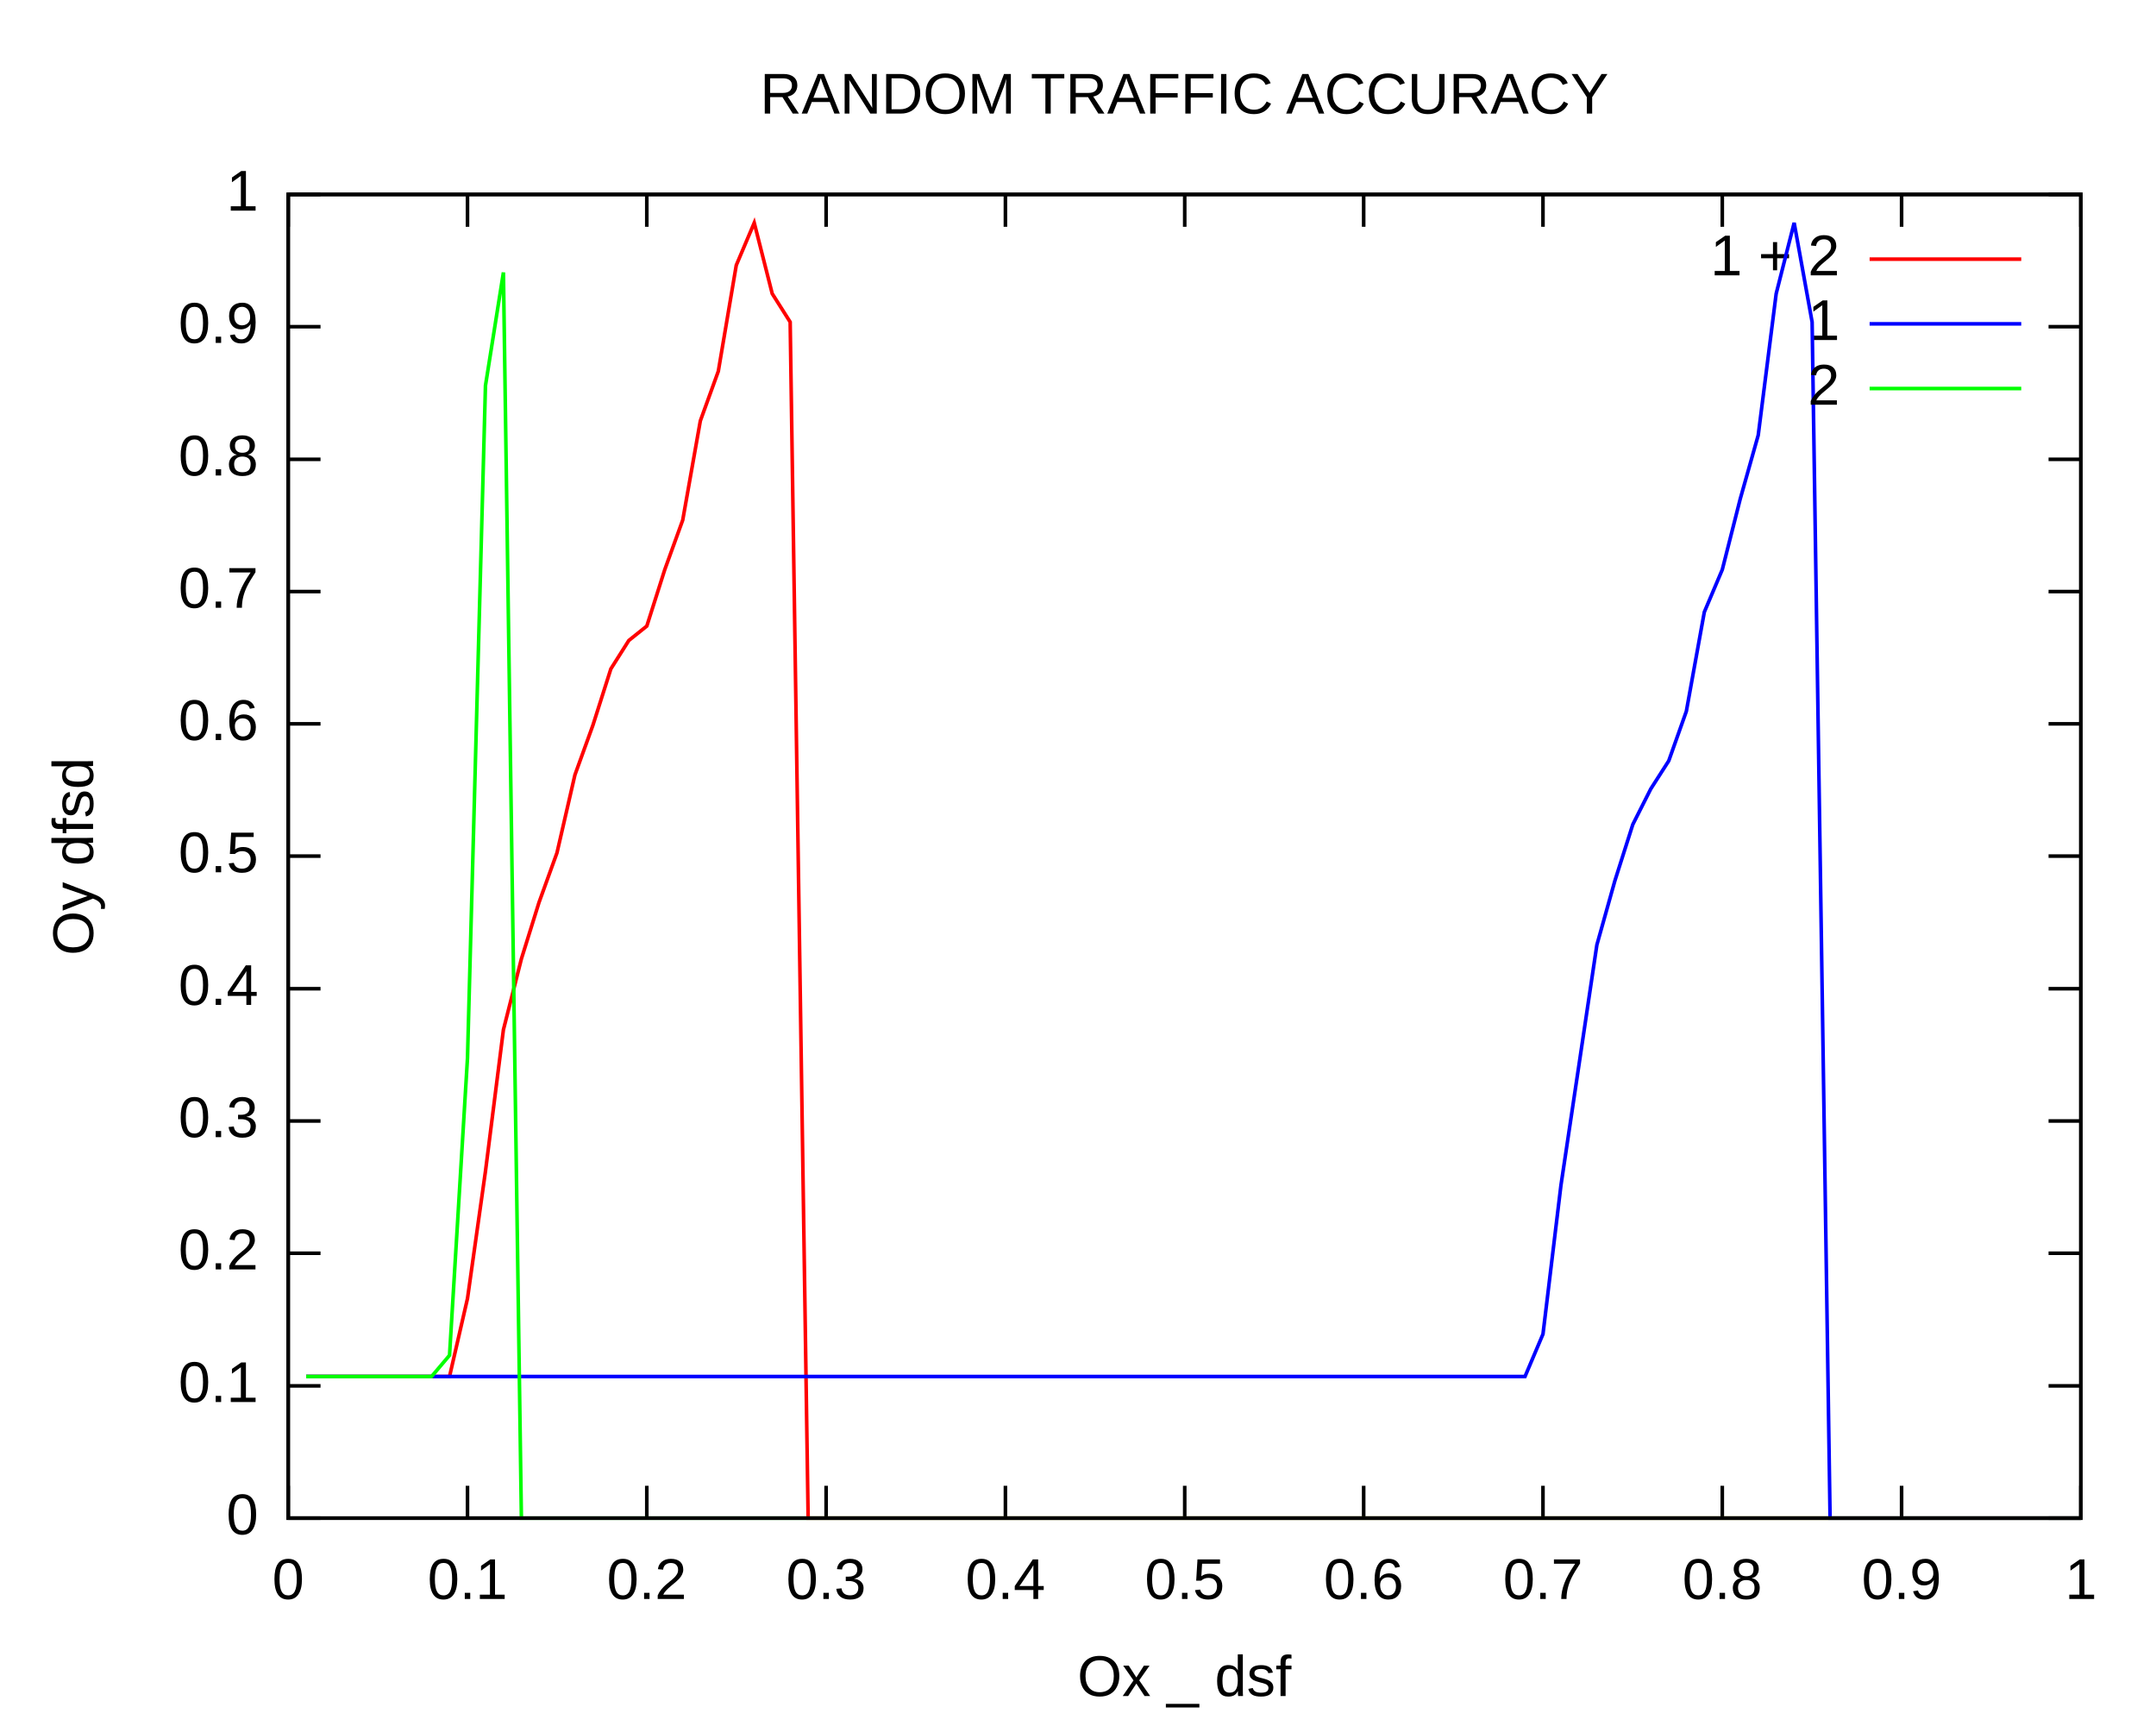
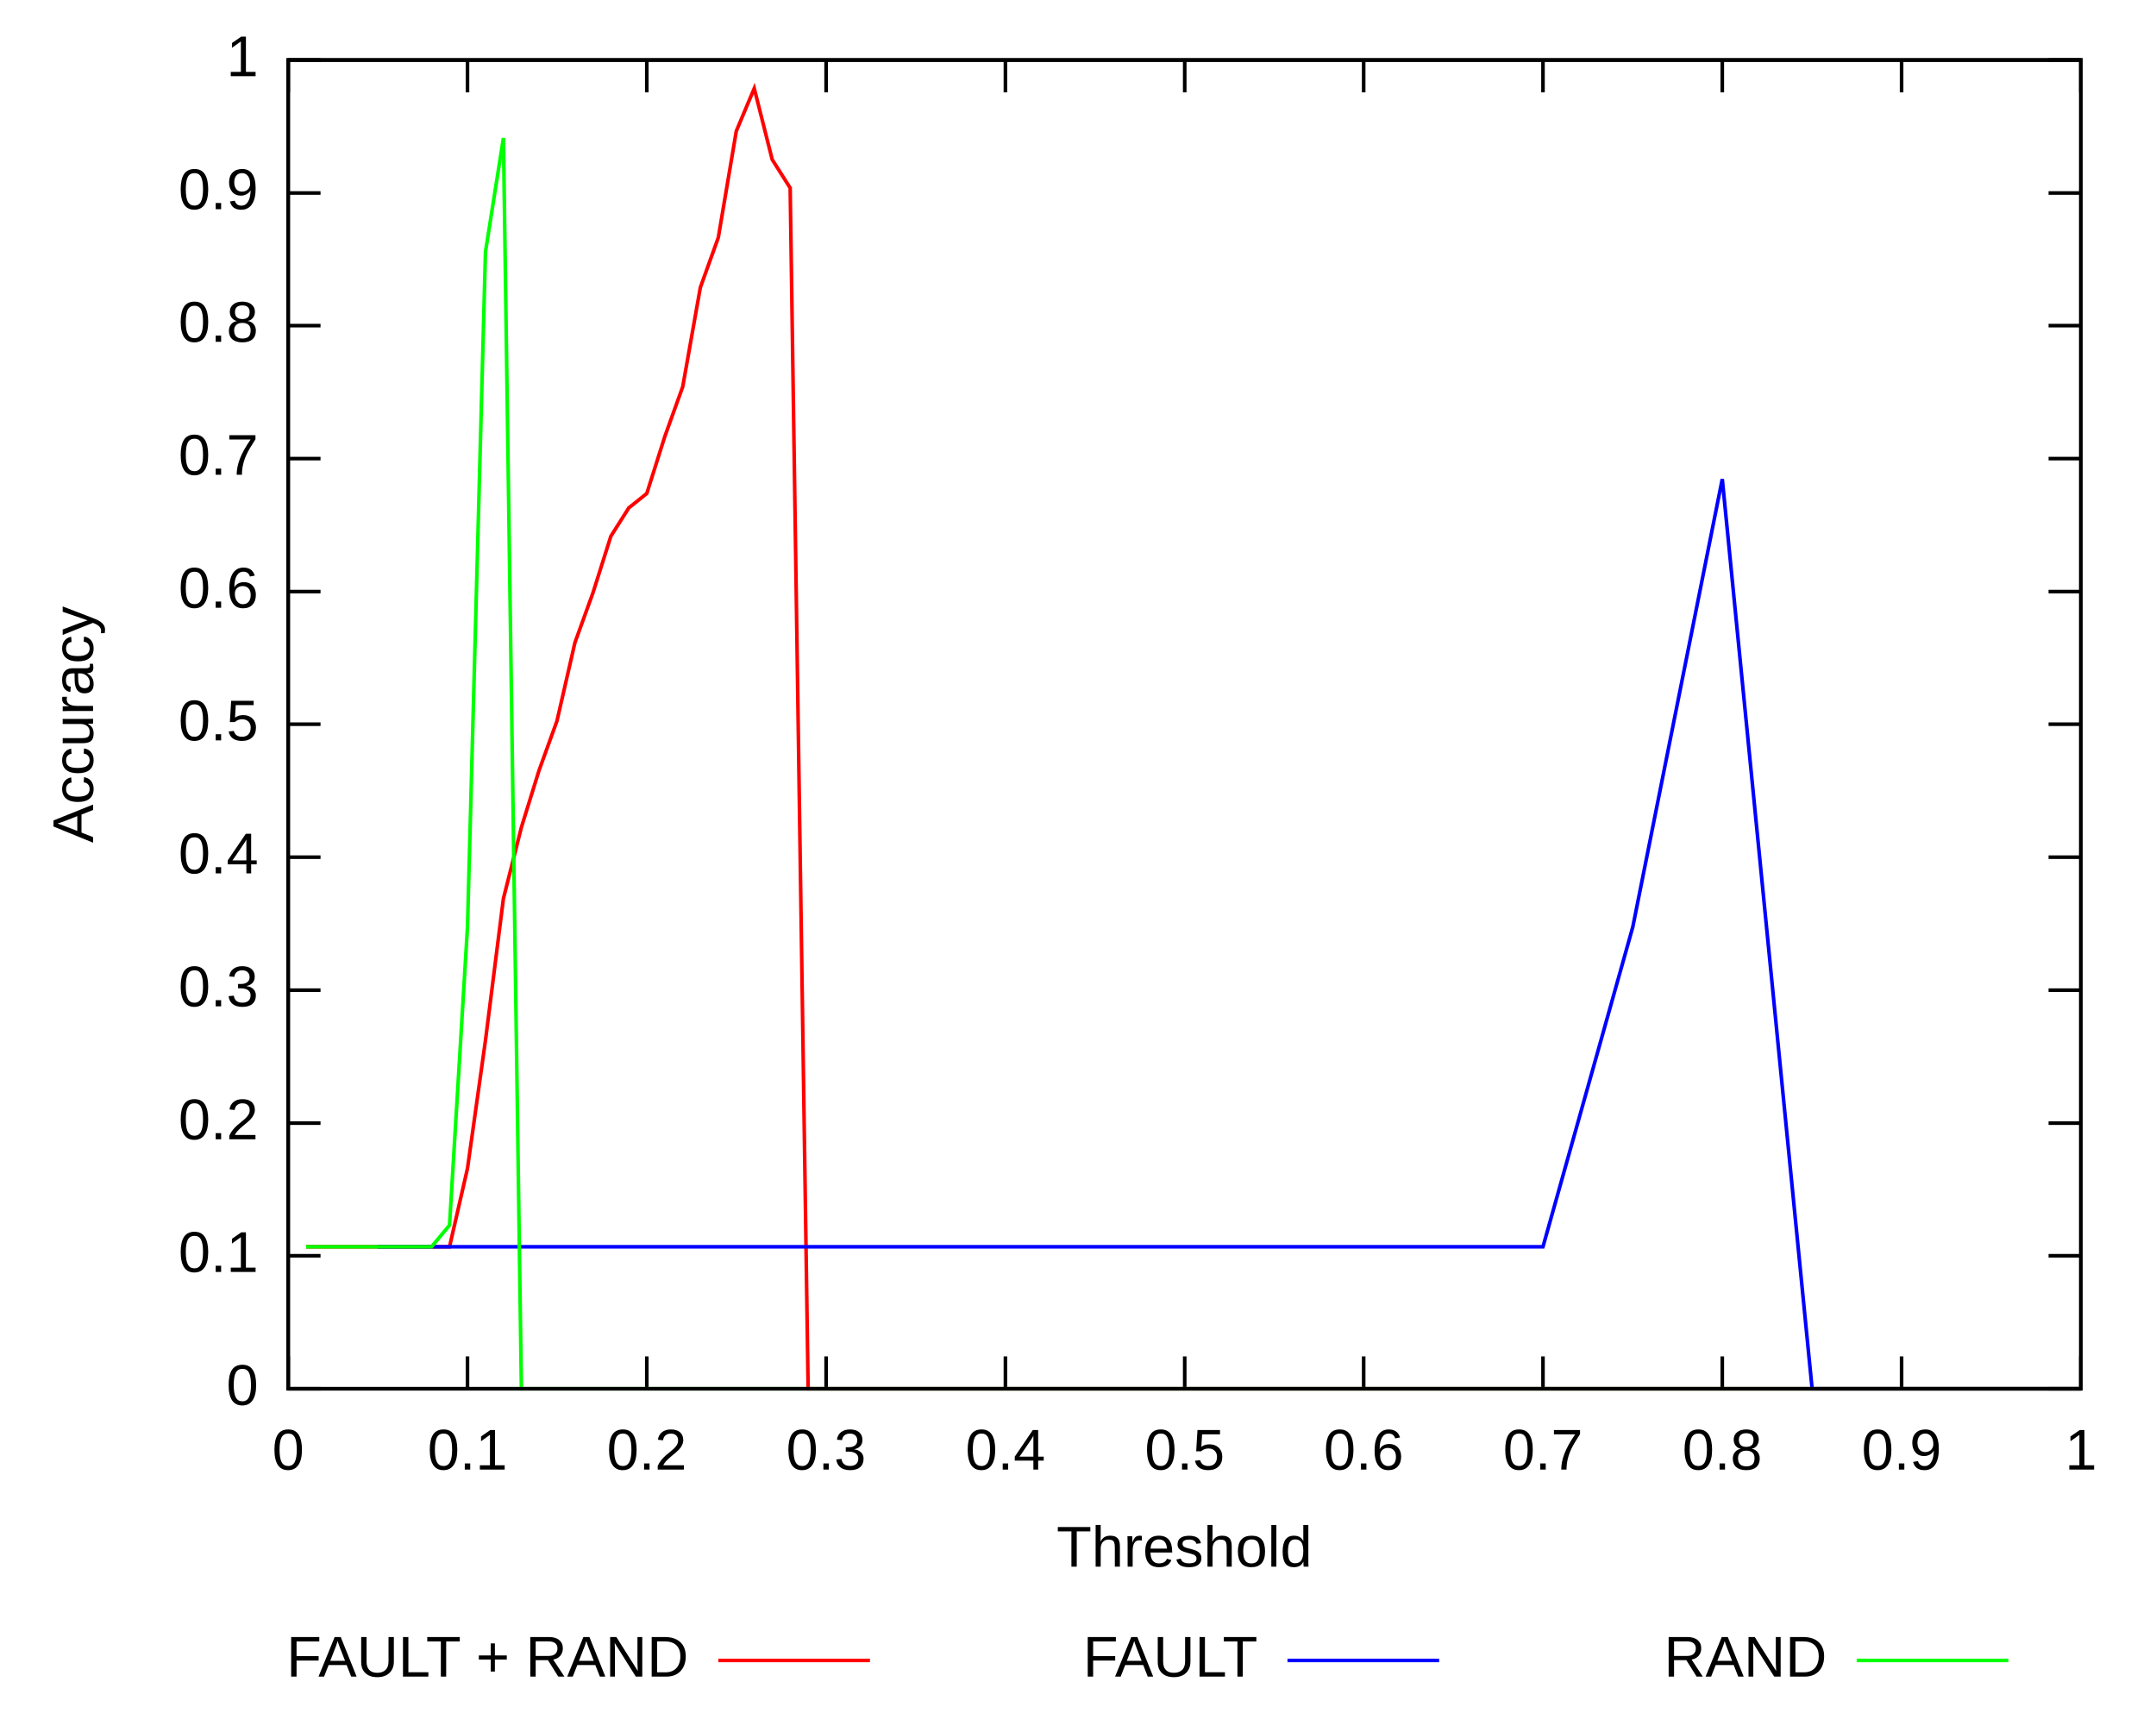
<svg xmlns="http://www.w3.org/2000/svg" xmlns:xlink="http://www.w3.org/1999/xlink" width="600" height="480" viewBox="0 0 600 480">
  <defs>
    <circle id="gpDot" r="0.5" stroke-width="0.5" />
    <path id="gpPt0" stroke-width="0.222" stroke="currentColor" d="M-1,0 h2 M0,-1 v2" />
    <path id="gpPt1" stroke-width="0.222" stroke="currentColor" d="M-1,-1 L1,1 M1,-1 L-1,1" />
    <path id="gpPt2" stroke-width="0.222" stroke="currentColor" d="M-1,0 L1,0 M0,-1 L0,1 M-1,-1 L1,1 M-1,1 L1,-1" />
    <rect id="gpPt3" stroke-width="0.222" stroke="currentColor" x="-1" y="-1" width="2" height="2" />
    <rect id="gpPt4" stroke-width="0.222" stroke="currentColor" fill="currentColor" x="-1" y="-1" width="2" height="2" />
    <circle id="gpPt5" stroke-width="0.222" stroke="currentColor" cx="0" cy="0" r="1" />
    <use xlink:href="#gpPt5" id="gpPt6" fill="currentColor" stroke="none" />
    <path id="gpPt7" stroke-width="0.222" stroke="currentColor" d="M0,-1.33 L-1.33,0.67 L1.33,0.67 z" />
    <use xlink:href="#gpPt7" id="gpPt8" fill="currentColor" stroke="none" />
    <use xlink:href="#gpPt7" id="gpPt9" stroke="currentColor" transform="rotate(180)" />
    <use xlink:href="#gpPt9" id="gpPt10" fill="currentColor" stroke="none" />
    <use xlink:href="#gpPt3" id="gpPt11" stroke="currentColor" transform="rotate(45)" />
    <use xlink:href="#gpPt11" id="gpPt12" fill="currentColor" stroke="none" />
  </defs>
  <g style="fill:none; color:white; stroke:currentColor; stroke-width:1.00; stroke-linecap:butt; stroke-linejoin:miter">
</g>
  <g style="fill:none; color:black; stroke:currentColor; stroke-width:1.00; stroke-linecap:butt; stroke-linejoin:miter">
-     <path d="M80.2,422.4 L89.2,422.4 M579.1,422.4 L570.1,422.4 " />
-     <g transform="translate(71.9,426.9)" style="stroke:none; fill:black; font-family:Arial; font-size:12.00pt; text-anchor:end">
+     <path d="M80.2,386.4 L89.2,386.4 M579.1,386.4 L570.1,386.4 " />
+     <g transform="translate(71.9,390.9)" style="stroke:none; fill:black; font-family:Arial; font-size:12.00pt; text-anchor:end">
      <text> 0</text>
    </g>
-     <path d="M80.2,385.6 L89.2,385.6 M579.1,385.6 L570.1,385.6 " />
-     <g transform="translate(71.9,390.1)" style="stroke:none; fill:black; font-family:Arial; font-size:12.00pt; text-anchor:end">
+     <path d="M80.2,349.4 L89.2,349.4 M579.1,349.4 L570.1,349.4 " />
+     <g transform="translate(71.9,353.9)" style="stroke:none; fill:black; font-family:Arial; font-size:12.00pt; text-anchor:end">
      <text> 0.1</text>
    </g>
-     <path d="M80.2,348.7 L89.2,348.7 M579.1,348.7 L570.1,348.7 " />
-     <g transform="translate(71.9,353.2)" style="stroke:none; fill:black; font-family:Arial; font-size:12.00pt; text-anchor:end">
+     <path d="M80.2,312.5 L89.2,312.5 M579.1,312.5 L570.1,312.5 " />
+     <g transform="translate(71.9,317.0)" style="stroke:none; fill:black; font-family:Arial; font-size:12.00pt; text-anchor:end">
      <text> 0.2</text>
    </g>
-     <path d="M80.2,311.9 L89.2,311.9 M579.1,311.9 L570.1,311.9 " />
-     <g transform="translate(71.9,316.4)" style="stroke:none; fill:black; font-family:Arial; font-size:12.00pt; text-anchor:end">
+     <path d="M80.2,275.5 L89.2,275.5 M579.1,275.5 L570.1,275.5 " />
+     <g transform="translate(71.9,280.0)" style="stroke:none; fill:black; font-family:Arial; font-size:12.00pt; text-anchor:end">
      <text> 0.3</text>
    </g>
-     <path d="M80.2,275.1 L89.2,275.1 M579.1,275.1 L570.1,275.1 " />
-     <g transform="translate(71.9,279.6)" style="stroke:none; fill:black; font-family:Arial; font-size:12.00pt; text-anchor:end">
+     <path d="M80.2,238.5 L89.2,238.5 M579.1,238.5 L570.1,238.5 " />
+     <g transform="translate(71.9,243.0)" style="stroke:none; fill:black; font-family:Arial; font-size:12.00pt; text-anchor:end">
      <text> 0.4</text>
    </g>
-     <path d="M80.2,238.2 L89.2,238.2 M579.1,238.2 L570.1,238.2 " />
-     <g transform="translate(71.9,242.7)" style="stroke:none; fill:black; font-family:Arial; font-size:12.00pt; text-anchor:end">
+     <path d="M80.2,201.5 L89.2,201.5 M579.1,201.5 L570.1,201.5 " />
+     <g transform="translate(71.9,206.0)" style="stroke:none; fill:black; font-family:Arial; font-size:12.00pt; text-anchor:end">
      <text> 0.5</text>
-     </g>
-     <path d="M80.2,201.4 L89.2,201.4 M579.1,201.4 L570.1,201.4 " />
-     <g transform="translate(71.9,205.9)" style="stroke:none; fill:black; font-family:Arial; font-size:12.00pt; text-anchor:end">
-       <text> 0.6</text>
    </g>
    <path d="M80.2,164.6 L89.2,164.6 M579.1,164.6 L570.1,164.6 " />
    <g transform="translate(71.9,169.1)" style="stroke:none; fill:black; font-family:Arial; font-size:12.00pt; text-anchor:end">
+       <text> 0.6</text>
+     </g>
+     <path d="M80.2,127.6 L89.2,127.6 M579.1,127.6 L570.1,127.6 " />
+     <g transform="translate(71.9,132.1)" style="stroke:none; fill:black; font-family:Arial; font-size:12.00pt; text-anchor:end">
      <text> 0.7</text>
    </g>
-     <path d="M80.2,127.8 L89.2,127.8 M579.1,127.8 L570.1,127.8 " />
-     <g transform="translate(71.9,132.3)" style="stroke:none; fill:black; font-family:Arial; font-size:12.00pt; text-anchor:end">
+     <path d="M80.2,90.6 L89.2,90.6 M579.1,90.6 L570.1,90.6 " />
+     <g transform="translate(71.9,95.1)" style="stroke:none; fill:black; font-family:Arial; font-size:12.00pt; text-anchor:end">
      <text> 0.8</text>
    </g>
-     <path d="M80.2,90.9 L89.2,90.9 M579.1,90.9 L570.1,90.9 " />
-     <g transform="translate(71.9,95.4)" style="stroke:none; fill:black; font-family:Arial; font-size:12.00pt; text-anchor:end">
+     <path d="M80.2,53.7 L89.2,53.7 M579.1,53.7 L570.1,53.7 " />
+     <g transform="translate(71.9,58.2)" style="stroke:none; fill:black; font-family:Arial; font-size:12.00pt; text-anchor:end">
      <text> 0.9</text>
    </g>
-     <path d="M80.2,54.1 L89.2,54.1 M579.1,54.1 L570.1,54.1 " />
-     <g transform="translate(71.9,58.6)" style="stroke:none; fill:black; font-family:Arial; font-size:12.00pt; text-anchor:end">
+     <path d="M80.2,16.7 L89.2,16.7 M579.1,16.7 L570.1,16.7 " />
+     <g transform="translate(71.9,21.2)" style="stroke:none; fill:black; font-family:Arial; font-size:12.00pt; text-anchor:end">
      <text> 1</text>
    </g>
-     <path d="M80.2,422.4 L80.2,413.4 M80.2,54.1 L80.2,63.1 " />
-     <g transform="translate(80.2,444.9)" style="stroke:none; fill:black; font-family:Arial; font-size:12.00pt; text-anchor:middle">
+     <path d="M80.2,386.4 L80.2,377.4 M80.2,16.7 L80.2,25.7 " />
+     <g transform="translate(80.2,408.9)" style="stroke:none; fill:black; font-family:Arial; font-size:12.00pt; text-anchor:middle">
      <text> 0</text>
    </g>
-     <path d="M130.1,422.4 L130.1,413.4 M130.1,54.1 L130.1,63.1 " />
-     <g transform="translate(130.1,444.9)" style="stroke:none; fill:black; font-family:Arial; font-size:12.00pt; text-anchor:middle">
+     <path d="M130.1,386.4 L130.1,377.4 M130.1,16.7 L130.1,25.7 " />
+     <g transform="translate(130.1,408.9)" style="stroke:none; fill:black; font-family:Arial; font-size:12.00pt; text-anchor:middle">
      <text> 0.1</text>
    </g>
-     <path d="M180.0,422.4 L180.0,413.4 M180.0,54.1 L180.0,63.1 " />
-     <g transform="translate(180.0,444.9)" style="stroke:none; fill:black; font-family:Arial; font-size:12.00pt; text-anchor:middle">
+     <path d="M180.0,386.4 L180.0,377.4 M180.0,16.7 L180.0,25.7 " />
+     <g transform="translate(180.0,408.9)" style="stroke:none; fill:black; font-family:Arial; font-size:12.00pt; text-anchor:middle">
      <text> 0.2</text>
    </g>
-     <path d="M229.9,422.4 L229.9,413.4 M229.9,54.1 L229.9,63.1 " />
-     <g transform="translate(229.9,444.9)" style="stroke:none; fill:black; font-family:Arial; font-size:12.00pt; text-anchor:middle">
+     <path d="M229.9,386.4 L229.9,377.4 M229.9,16.7 L229.9,25.7 " />
+     <g transform="translate(229.9,408.9)" style="stroke:none; fill:black; font-family:Arial; font-size:12.00pt; text-anchor:middle">
      <text> 0.3</text>
    </g>
-     <path d="M279.8,422.4 L279.8,413.4 M279.8,54.1 L279.8,63.1 " />
-     <g transform="translate(279.8,444.9)" style="stroke:none; fill:black; font-family:Arial; font-size:12.00pt; text-anchor:middle">
+     <path d="M279.8,386.4 L279.8,377.4 M279.8,16.7 L279.8,25.7 " />
+     <g transform="translate(279.8,408.9)" style="stroke:none; fill:black; font-family:Arial; font-size:12.00pt; text-anchor:middle">
      <text> 0.4</text>
    </g>
-     <path d="M329.7,422.4 L329.7,413.4 M329.7,54.1 L329.7,63.1 " />
-     <g transform="translate(329.7,444.9)" style="stroke:none; fill:black; font-family:Arial; font-size:12.00pt; text-anchor:middle">
+     <path d="M329.7,386.4 L329.7,377.4 M329.7,16.7 L329.7,25.7 " />
+     <g transform="translate(329.7,408.9)" style="stroke:none; fill:black; font-family:Arial; font-size:12.00pt; text-anchor:middle">
      <text> 0.5</text>
    </g>
-     <path d="M379.5,422.4 L379.5,413.4 M379.5,54.1 L379.5,63.1 " />
-     <g transform="translate(379.5,444.9)" style="stroke:none; fill:black; font-family:Arial; font-size:12.00pt; text-anchor:middle">
+     <path d="M379.5,386.4 L379.5,377.4 M379.5,16.7 L379.5,25.7 " />
+     <g transform="translate(379.5,408.9)" style="stroke:none; fill:black; font-family:Arial; font-size:12.00pt; text-anchor:middle">
      <text> 0.6</text>
    </g>
-     <path d="M429.4,422.4 L429.4,413.4 M429.4,54.1 L429.4,63.1 " />
-     <g transform="translate(429.4,444.9)" style="stroke:none; fill:black; font-family:Arial; font-size:12.00pt; text-anchor:middle">
+     <path d="M429.4,386.4 L429.4,377.4 M429.4,16.7 L429.4,25.7 " />
+     <g transform="translate(429.4,408.9)" style="stroke:none; fill:black; font-family:Arial; font-size:12.00pt; text-anchor:middle">
      <text> 0.7</text>
    </g>
-     <path d="M479.3,422.4 L479.3,413.4 M479.3,54.1 L479.3,63.1 " />
-     <g transform="translate(479.3,444.9)" style="stroke:none; fill:black; font-family:Arial; font-size:12.00pt; text-anchor:middle">
+     <path d="M479.3,386.4 L479.3,377.4 M479.3,16.7 L479.3,25.7 " />
+     <g transform="translate(479.3,408.9)" style="stroke:none; fill:black; font-family:Arial; font-size:12.00pt; text-anchor:middle">
      <text> 0.8</text>
    </g>
-     <path d="M529.2,422.4 L529.2,413.4 M529.2,54.1 L529.2,63.1 " />
-     <g transform="translate(529.2,444.9)" style="stroke:none; fill:black; font-family:Arial; font-size:12.00pt; text-anchor:middle">
+     <path d="M529.2,386.4 L529.2,377.4 M529.2,16.7 L529.2,25.7 " />
+     <g transform="translate(529.2,408.9)" style="stroke:none; fill:black; font-family:Arial; font-size:12.00pt; text-anchor:middle">
      <text> 0.9</text>
    </g>
-     <path d="M579.1,422.4 L579.1,413.4 M579.1,54.1 L579.1,63.1 " />
-     <g transform="translate(579.1,444.9)" style="stroke:none; fill:black; font-family:Arial; font-size:12.00pt; text-anchor:middle">
+     <path d="M579.1,386.4 L579.1,377.4 M579.1,16.7 L579.1,25.7 " />
+     <g transform="translate(579.1,408.9)" style="stroke:none; fill:black; font-family:Arial; font-size:12.00pt; text-anchor:middle">
      <text> 1</text>
    </g>
-     <path d="M80.2,54.1 L80.2,422.4 L579.1,422.4 L579.1,54.1 L80.2,54.1 Z " />
-     <g transform="translate(25.9,238.3) rotate(270)" style="stroke:none; fill:black; font-family:Arial; font-size:12.00pt; text-anchor:middle">
-       <text>Oy dfsd</text>
+     <path d="M80.2,16.7 L80.2,386.4 L579.1,386.4 L579.1,16.7 L80.2,16.7 Z " />
+     <g transform="translate(25.9,201.6) rotate(270)" style="stroke:none; fill:black; font-family:Arial; font-size:12.00pt; text-anchor:middle">
+       <text>Accuracy</text>
    </g>
-     <g transform="translate(329.6,471.9)" style="stroke:none; fill:black; font-family:Arial; font-size:12.00pt; text-anchor:middle">
-       <text>Ox _ dsf</text>
+     <g transform="translate(329.6,435.9)" style="stroke:none; fill:black; font-family:Arial; font-size:12.00pt; text-anchor:middle">
+       <text>Threshold</text>
    </g>
-     <g transform="translate(329.6,31.6)" style="stroke:none; fill:black; font-family:Arial; font-size:12.00pt; text-anchor:middle">
-       <text>RANDOM TRAFFIC ACCURACY</text>
+     <g transform="translate(329.6,30.2)" style="stroke:none; fill:black; font-family:Arial; font-size:12.00pt; text-anchor:middle">
+       <text />
    </g>
  </g>
  <a xlink:title="Plot #1">
    <g style="fill:none; color:green; stroke:currentColor; stroke-width:1.00; stroke-linecap:butt; stroke-linejoin:miter">
-       <g transform="translate(512.0,76.6)" style="stroke:none; fill:black; font-family:Arial; font-size:12.00pt; text-anchor:end">
-         <text>1 + 2</text>
+       <g transform="translate(191.6,466.5)" style="stroke:none; fill:black; font-family:Arial; font-size:12.00pt; text-anchor:end">
+         <text>FAULT + RAND</text>
      </g>
-       <path stroke="rgb(255,   0,   0)" d="M520.3,72.1 L562.5,72.1 M85.2,383.0 L90.2,383.0 L95.2,383.0 L100.2,383.0 L105.1,383.0 L110.1,383.0    L115.1,383.0 L120.1,383.0 L125.1,383.0 L130.1,361.3 L135.1,325.9 L140.1,286.5 L145.1,266.8 L150.0,251.1    L155.0,237.3 L160.0,215.6 L165.0,201.8 L170.0,186.1 L175.0,178.2 L180.0,174.2 L185.0,158.5 L190.0,144.7    L194.9,117.1 L199.9,103.3 L204.9,73.8 L209.9,62.0 L214.9,81.7 L219.9,89.6 L224.9,422.4 L229.9,422.4    L234.9,422.4 L239.8,422.4 L244.8,422.4 L249.8,422.4 L254.8,422.4 L259.8,422.4 L264.8,422.4 L269.8,422.4    L274.8,422.4 L279.8,422.4 L284.7,422.4 L289.7,422.4 L294.7,422.4 L299.7,422.4 L304.7,422.4 L309.7,422.4    L314.7,422.4 L319.7,422.4 L324.7,422.4 L329.7,422.4 L334.6,422.4 L339.6,422.4 L344.6,422.4 L349.6,422.4    L354.6,422.4 L359.6,422.4 L364.6,422.4 L369.6,422.4 L374.6,422.4 L379.5,422.4 L384.5,422.4 L389.5,422.4    L394.5,422.4 L399.5,422.4 L404.5,422.4 L409.5,422.4 L414.5,422.4 L419.5,422.4 L424.4,422.4 L429.4,422.4    L434.4,422.4 L439.4,422.4 L444.4,422.4 L449.4,422.4 L454.4,422.4 L459.4,422.4 L464.4,422.4 L469.3,422.4    L474.3,422.4 L479.3,422.4 L484.3,422.4 L489.3,422.4 L494.3,422.4 L499.3,422.4 L504.3,422.4 L509.3,422.4    L514.2,422.4 L519.2,422.4 L524.2,422.4 L529.2,422.4 L534.2,422.4 L539.2,422.4 L544.2,422.4 L549.2,422.4    L554.2,422.4 L559.1,422.4 L564.1,422.4 L569.1,422.4 L574.1,422.4 L579.1,422.4 " />
+       <path stroke="rgb(255,   0,   0)" d="M199.9,462.0 L242.1,462.0 M85.2,346.9 L90.2,346.9 L95.2,346.9 L100.2,346.9 L105.1,346.9 L110.1,346.9    L115.1,346.9 L120.1,346.9 L125.1,346.9 L130.1,325.1 L135.1,289.5 L140.1,250.0 L145.1,230.2 L150.0,214.4    L155.0,200.6 L160.0,178.8 L165.0,165.0 L170.0,149.2 L175.0,141.3 L180.0,137.3 L185.0,121.5 L190.0,107.6    L194.9,80.0 L199.9,66.1 L204.9,36.5 L209.9,24.6 L214.9,44.4 L219.9,52.3 L224.9,386.4 L229.9,386.4    L234.9,386.4 L239.8,386.4 L244.8,386.4 L249.8,386.4 L254.8,386.4 L259.8,386.4 L264.8,386.4 L269.8,386.4    L274.8,386.4 L279.8,386.4 L284.7,386.4 L289.7,386.4 L294.7,386.4 L299.7,386.4 L304.7,386.4 L309.7,386.4    L314.7,386.4 L319.7,386.4 L324.7,386.4 L329.7,386.4 L334.6,386.4 L339.6,386.4 L344.6,386.4 L349.6,386.4    L354.6,386.4 L359.6,386.4 L364.6,386.4 L369.6,386.4 L374.6,386.4 L379.5,386.4 L384.5,386.4 L389.5,386.4    L394.5,386.4 L399.5,386.4 L404.5,386.4 L409.5,386.4 L414.5,386.4 L419.5,386.4 L424.4,386.4 L429.4,386.4    L434.4,386.4 L439.4,386.4 L444.4,386.4 L449.4,386.4 L454.4,386.4 L459.4,386.4 L464.4,386.4 L469.3,386.4    L474.3,386.4 L479.3,386.4 L484.3,386.4 L489.3,386.4 L494.3,386.4 L499.3,386.4 L504.3,386.4 L509.3,386.4    L514.2,386.4 L519.2,386.4 L524.2,386.4 L529.2,386.4 L534.2,386.4 L539.2,386.4 L544.2,386.4 L549.2,386.4    L554.2,386.4 L559.1,386.4 L564.1,386.4 L569.1,386.4 L574.1,386.4 L579.1,386.4 " />
    </g>
  </a>
  <a xlink:title="Plot #2">
    <g style="fill:none; color:green; stroke:currentColor; stroke-width:1.00; stroke-linecap:butt; stroke-linejoin:miter">
-       <g transform="translate(512.0,94.6)" style="stroke:none; fill:black; font-family:Arial; font-size:12.00pt; text-anchor:end">
-         <text>1</text>
+       <g transform="translate(350.0,466.5)" style="stroke:none; fill:black; font-family:Arial; font-size:12.00pt; text-anchor:end">
+         <text>FAULT</text>
      </g>
-       <path stroke="rgb(  0,   0, 255)" d="M520.3,90.1 L562.5,90.1 M85.2,383.0 L90.2,383.0 L95.2,383.0 L100.2,383.0 L105.1,383.0 L110.1,383.0    L115.1,383.0 L120.1,383.0 L125.1,383.0 L130.1,383.0 L135.1,383.0 L140.1,383.0 L145.1,383.0 L150.0,383.0    L155.0,383.0 L160.0,383.0 L165.0,383.0 L170.0,383.0 L175.0,383.0 L180.0,383.0 L185.0,383.0 L190.0,383.0    L194.9,383.0 L199.9,383.0 L204.9,383.0 L209.9,383.0 L214.9,383.0 L219.9,383.0 L224.9,383.0 L229.9,383.0    L234.9,383.0 L239.8,383.0 L244.8,383.0 L249.8,383.0 L254.8,383.0 L259.8,383.0 L264.8,383.0 L269.8,383.0    L274.8,383.0 L279.8,383.0 L284.7,383.0 L289.7,383.0 L294.7,383.0 L299.7,383.0 L304.7,383.0 L309.7,383.0    L314.7,383.0 L319.7,383.0 L324.7,383.0 L329.7,383.0 L334.6,383.0 L339.6,383.0 L344.6,383.0 L349.6,383.0    L354.6,383.0 L359.6,383.0 L364.6,383.0 L369.6,383.0 L374.6,383.0 L379.5,383.0 L384.5,383.0 L389.5,383.0    L394.5,383.0 L399.5,383.0 L404.5,383.0 L409.5,383.0 L414.5,383.0 L419.5,383.0 L424.4,383.0 L429.4,371.2    L434.4,329.8 L439.4,296.4 L444.4,262.9 L449.4,245.1 L454.4,229.4 L459.4,219.5 L464.4,211.7 L469.3,197.9    L474.3,170.3 L479.3,158.5 L484.3,138.8 L489.3,121.1 L494.3,81.7 L499.3,62.0 L504.3,89.6 L509.3,422.4    L514.2,422.4 L519.2,422.4 L524.2,422.4 L529.2,422.4 L534.2,422.4 L539.2,422.4 L544.2,422.4 L549.2,422.4    L554.2,422.4 L559.1,422.4 L564.1,422.4 L569.1,422.4 L574.1,422.4 L579.1,422.4 " />
+       <path stroke="rgb(  0,   0, 255)" d="M358.3,462.0 L400.5,462.0 M105.1,346.9 L130.1,346.9 L155.0,346.9 L180.0,346.9 L204.9,346.9 L229.9,346.9    L254.8,346.9 L279.8,346.9 L304.7,346.9 L329.7,346.9 L354.6,346.9 L379.5,346.9 L404.5,346.9 L429.4,346.9    L454.4,257.9 L479.3,133.3 L504.3,386.4 L529.2,386.4 L554.2,386.4 L579.1,386.4 " />
    </g>
  </a>
  <a xlink:title="Plot #3">
    <g style="fill:none; color:green; stroke:currentColor; stroke-width:1.00; stroke-linecap:butt; stroke-linejoin:miter">
-       <g transform="translate(512.0,112.6)" style="stroke:none; fill:black; font-family:Arial; font-size:12.00pt; text-anchor:end">
-         <text>2</text>
+       <g transform="translate(508.4,466.5)" style="stroke:none; fill:black; font-family:Arial; font-size:12.00pt; text-anchor:end">
+         <text>RAND</text>
      </g>
-       <path stroke="rgb(  0, 255,   0)" d="M520.3,108.1 L562.5,108.1 M85.2,383.0 L90.2,383.0 L95.2,383.0 L100.2,383.0 L105.1,383.0 L110.1,383.0    L115.1,383.0 L120.1,383.0 L125.1,377.1 L130.1,294.4 L135.1,107.3 L140.1,75.8 L145.1,422.4 L150.0,422.4    L155.0,422.4 L160.0,422.4 L165.0,422.4 L170.0,422.4 L175.0,422.4 L180.0,422.4 L185.0,422.4 L190.0,422.4    L194.9,422.4 L199.9,422.4 L204.9,422.4 L209.9,422.4 L214.9,422.4 L219.9,422.4 L224.9,422.4 L229.9,422.4    L234.9,422.4 L239.8,422.4 L244.8,422.4 L249.8,422.4 L254.8,422.4 L259.8,422.4 L264.8,422.4 L269.8,422.4    L274.8,422.4 L279.8,422.4 L284.7,422.4 L289.7,422.4 L294.7,422.4 L299.7,422.4 L304.7,422.4 L309.7,422.4    L314.7,422.4 L319.7,422.4 L324.7,422.4 L329.7,422.4 L334.6,422.4 L339.6,422.4 L344.6,422.4 L349.6,422.4    L354.6,422.4 L359.6,422.4 L364.6,422.4 L369.6,422.4 L374.6,422.4 L379.5,422.4 L384.5,422.4 L389.5,422.4    L394.5,422.4 L399.5,422.4 L404.5,422.4 L409.5,422.4 L414.5,422.4 L419.5,422.4 L424.4,422.4 L429.4,422.4    L434.4,422.4 L439.4,422.4 L444.4,422.4 L449.4,422.4 L454.4,422.4 L459.4,422.4 L464.4,422.4 L469.3,422.4    L474.3,422.4 L479.3,422.4 L484.3,422.4 L489.3,422.4 L494.3,422.4 L499.3,422.4 L504.3,422.4 L509.3,422.4    L514.2,422.4 L519.2,422.4 L524.2,422.4 L529.2,422.4 L534.2,422.4 L539.2,422.4 L544.2,422.4 L549.2,422.4    L554.2,422.4 L559.1,422.4 L564.1,422.4 L569.1,422.4 L574.1,422.4 L579.1,422.4 " />
+       <path stroke="rgb(  0, 255,   0)" d="M516.7,462.0 L558.9,462.0 M85.2,346.9 L90.2,346.9 L95.2,346.9 L100.2,346.9 L105.1,346.9 L110.1,346.9    L115.1,346.9 L120.1,346.9 L125.1,340.9 L130.1,257.9 L135.1,70.1 L140.1,38.4 L145.1,386.4 L150.0,386.4    L155.0,386.4 L160.0,386.4 L165.0,386.4 L170.0,386.4 L175.0,386.4 L180.0,386.4 L185.0,386.4 L190.0,386.4    L194.9,386.4 L199.9,386.4 L204.9,386.4 L209.9,386.4 L214.9,386.4 L219.9,386.4 L224.9,386.4 L229.9,386.4    L234.9,386.4 L239.8,386.4 L244.8,386.4 L249.8,386.4 L254.8,386.4 L259.8,386.4 L264.8,386.4 L269.8,386.4    L274.8,386.4 L279.8,386.4 L284.7,386.4 L289.7,386.4 L294.7,386.4 L299.7,386.4 L304.7,386.4 L309.7,386.4    L314.7,386.4 L319.7,386.4 L324.7,386.4 L329.7,386.4 L334.6,386.4 L339.6,386.4 L344.6,386.4 L349.6,386.4    L354.6,386.4 L359.6,386.4 L364.6,386.4 L369.6,386.4 L374.6,386.4 L379.5,386.4 L384.5,386.4 L389.5,386.4    L394.5,386.4 L399.5,386.4 L404.5,386.4 L409.5,386.4 L414.5,386.4 L419.5,386.4 L424.4,386.4 L429.4,386.4    L434.4,386.4 L439.4,386.4 L444.4,386.4 L449.4,386.4 L454.4,386.4 L459.4,386.4 L464.4,386.4 L469.3,386.4    L474.3,386.4 L479.3,386.4 L484.3,386.4 L489.3,386.4 L494.3,386.4 L499.3,386.4 L504.3,386.4 L509.3,386.4    L514.2,386.4 L519.2,386.4 L524.2,386.4 L529.2,386.4 L534.2,386.4 L539.2,386.4 L544.2,386.4 L549.2,386.4    L554.2,386.4 L559.1,386.4 L564.1,386.4 L569.1,386.4 L574.1,386.4 L579.1,386.4 " />
    </g>
  </a>
  <g style="fill:none; color:black; stroke:currentColor; stroke-width:1.00; stroke-linecap:butt; stroke-linejoin:miter">
-     <path d="M80.2,54.1 L80.2,422.4 L579.1,422.4 L579.1,54.1 L80.2,54.1 Z " />
+     <path d="M80.2,16.7 L80.2,386.4 L579.1,386.4 L579.1,16.7 L80.2,16.7 Z " />
  </g>
</svg>
